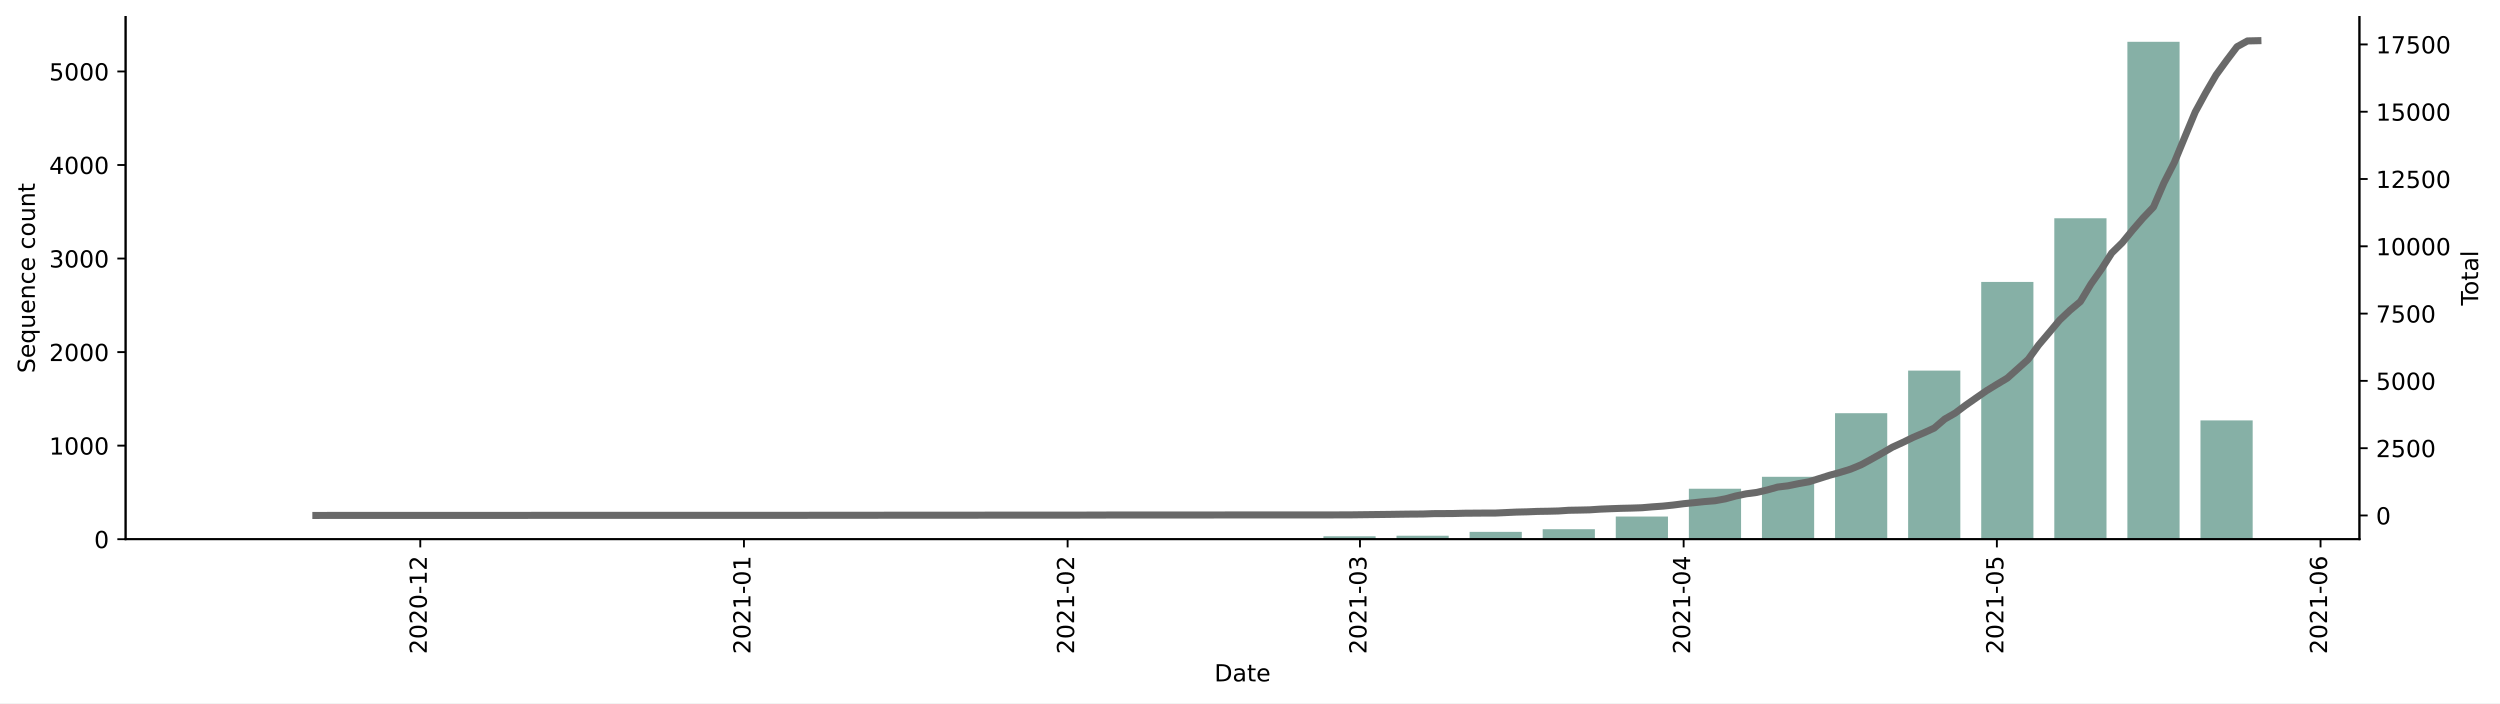
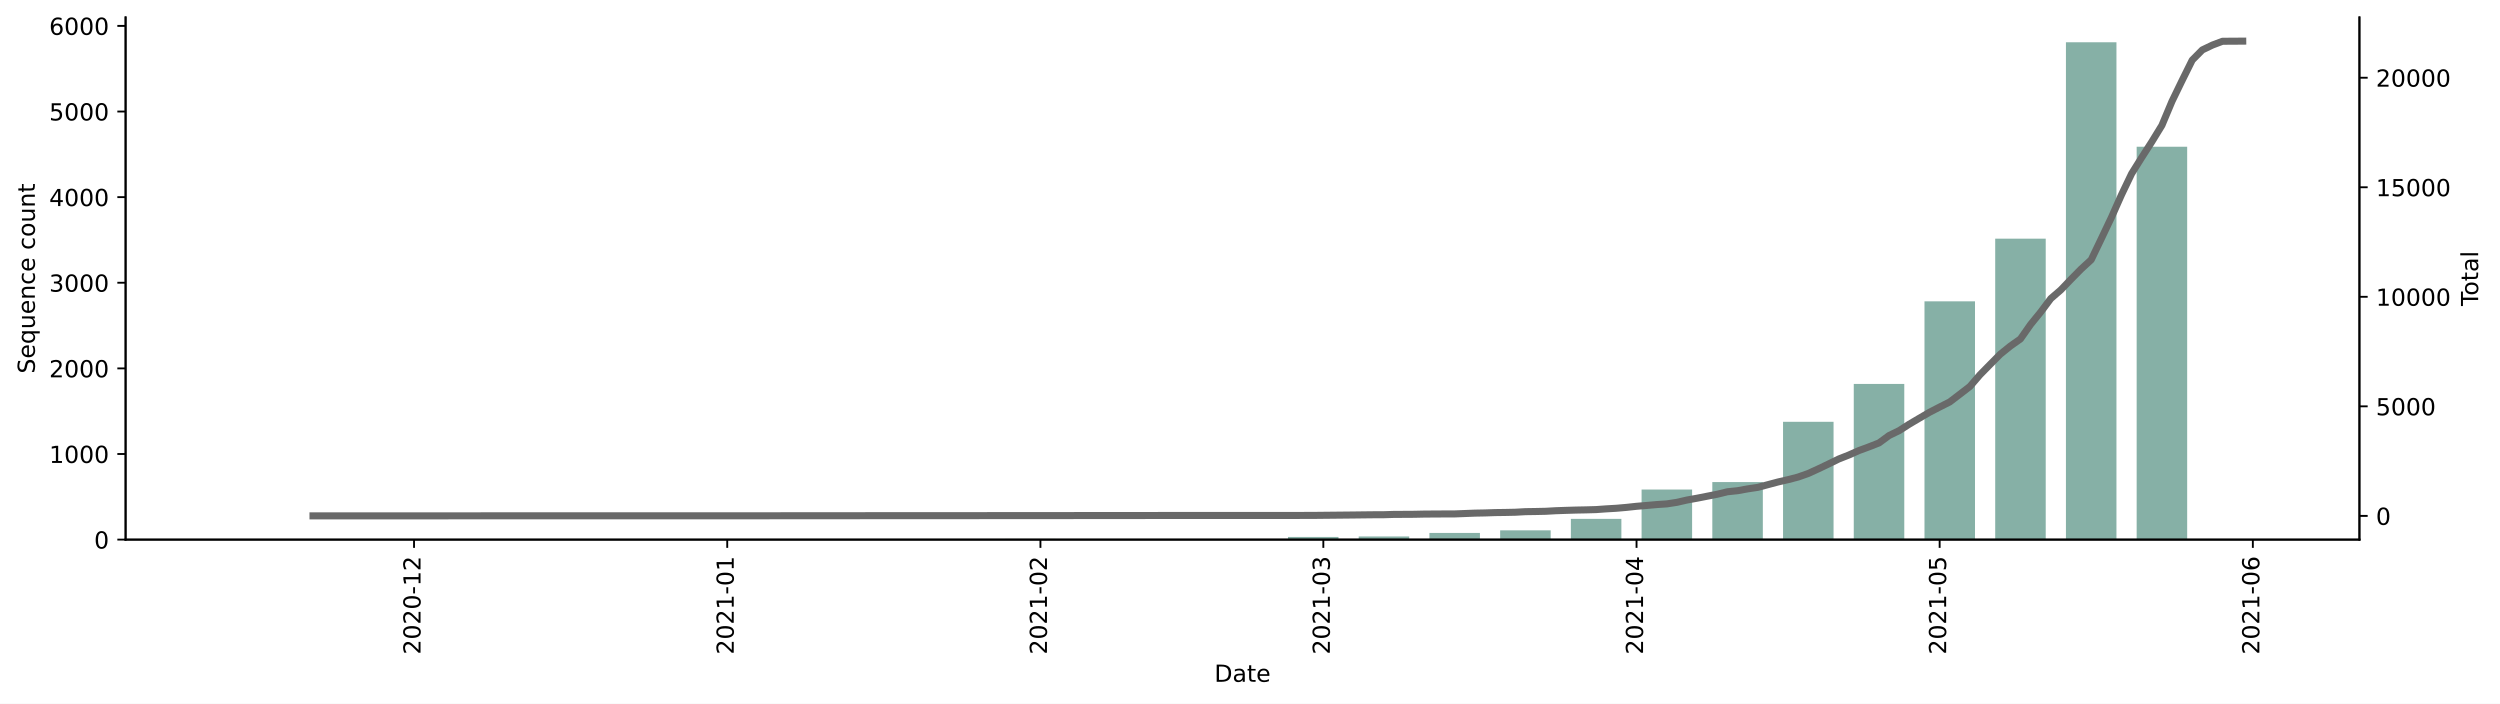
- <svg xmlns="http://www.w3.org/2000/svg" xmlns:xlink="http://www.w3.org/1999/xlink" height="298.621pt" version="1.1" viewBox="0 0 1061.619 298.621" width="1061.619pt">
+ <svg xmlns="http://www.w3.org/2000/svg" xmlns:xlink="http://www.w3.org/1999/xlink" height="298.804pt" version="1.1" viewBox="0 0 1061.619 298.804" width="1061.619pt">
  <defs>
    <style type="text/css">*{stroke-linecap:butt;stroke-linejoin:round;}</style>
  </defs>
  <g id="figure_1">
    <g id="patch_1">
-       <path d="M 0 298.621  L 1061.619 298.621  L 1061.619 0  L 0 0  z " style="fill:#ffffff;" />
+       <path d="M 0 298.804  L 1061.619 298.804  L 1061.619 0  L 0 0  z " style="fill:#ffffff;" />
    </g>
    <g id="axes_1">
      <g id="patch_2">
-         <path d="M 53.328 228.96  L 1001.928 228.96  L 1001.928 7.2  L 53.328 7.2  z " style="fill:#ffffff;" />
+         <path d="M 53.328 229.143  L 1001.928 229.143  L 1001.928 7.383  L 53.328 7.383  z " style="fill:#ffffff;" />
      </g>
      <g id="patch_3">
-         <path clip-path="url(#pa3c49ef394)" d="M 96.446 228.96  L 118.615 228.96  L 118.615 228.92  L 96.446 228.92  z " style="fill:#86b0a6;" />
+         <path clip-path="url(#pf33ca125b5)" d="M 96.446 229.143  L 117.898 229.143  L 117.898 229.107  L 96.446 229.107  z " style="fill:#86b0a6;" />
      </g>
      <g id="patch_4">
-         <path clip-path="url(#pa3c49ef394)" d="M 127.483 228.96  L 149.651 228.96  L 149.651 228.92  L 127.483 228.92  z " style="fill:#86b0a6;" />
+         <path clip-path="url(#pf33ca125b5)" d="M 126.479 229.143  L 147.931 229.143  L 147.931 229.107  L 126.479 229.107  z " style="fill:#86b0a6;" />
      </g>
      <g id="patch_5">
-         <path clip-path="url(#pa3c49ef394)" d="M 189.555 228.96  L 211.724 228.96  L 211.724 228.881  L 189.555 228.881  z " style="fill:#86b0a6;" />
+         <path clip-path="url(#pf33ca125b5)" d="M 186.544 229.143  L 207.996 229.143  L 207.996 229.071  L 186.544 229.071  z " style="fill:#86b0a6;" />
      </g>
      <g id="patch_6">
-         <path clip-path="url(#pa3c49ef394)" d="M 282.664 228.96  L 304.832 228.96  L 304.832 228.92  L 282.664 228.92  z " style="fill:#86b0a6;" />
+         <path clip-path="url(#pf33ca125b5)" d="M 276.642 229.143  L 298.094 229.143  L 298.094 229.107  L 276.642 229.107  z " style="fill:#86b0a6;" />
      </g>
      <g id="patch_7">
-         <path clip-path="url(#pa3c49ef394)" d="M 313.7 228.96  L 335.869 228.96  L 335.869 228.881  L 313.7 228.881  z " style="fill:#86b0a6;" />
+         <path clip-path="url(#pf33ca125b5)" d="M 306.674 229.143  L 328.126 229.143  L 328.126 229.071  L 306.674 229.071  z " style="fill:#86b0a6;" />
      </g>
      <g id="patch_8">
-         <path clip-path="url(#pa3c49ef394)" d="M 344.736 228.96  L 366.905 228.96  L 366.905 228.881  L 344.736 228.881  z " style="fill:#86b0a6;" />
+         <path clip-path="url(#pf33ca125b5)" d="M 336.707 229.143  L 358.159 229.143  L 358.159 229.071  L 336.707 229.071  z " style="fill:#86b0a6;" />
      </g>
      <g id="patch_9">
-         <path clip-path="url(#pa3c49ef394)" d="M 437.845 228.96  L 460.013 228.96  L 460.013 228.642  L 437.845 228.642  z " style="fill:#86b0a6;" />
+         <path clip-path="url(#pf33ca125b5)" d="M 426.805 229.143  L 448.256 229.143  L 448.256 228.853  L 426.805 228.853  z " style="fill:#86b0a6;" />
      </g>
      <g id="patch_10">
-         <path clip-path="url(#pa3c49ef394)" d="M 499.917 228.96  L 522.086 228.96  L 522.086 228.881  L 499.917 228.881  z " style="fill:#86b0a6;" />
+         <path clip-path="url(#pf33ca125b5)" d="M 486.87 229.143  L 508.321 229.143  L 508.321 229.071  L 486.87 229.071  z " style="fill:#86b0a6;" />
      </g>
      <g id="patch_11">
-         <path clip-path="url(#pa3c49ef394)" d="M 530.953 228.96  L 553.122 228.96  L 553.122 228.881  L 530.953 228.881  z " style="fill:#86b0a6;" />
+         <path clip-path="url(#pf33ca125b5)" d="M 516.902 229.143  L 538.354 229.143  L 538.354 229.071  L 516.902 229.071  z " style="fill:#86b0a6;" />
      </g>
      <g id="patch_12">
-         <path clip-path="url(#pa3c49ef394)" d="M 561.99 228.96  L 584.158 228.96  L 584.158 227.729  L 561.99 227.729  z " style="fill:#86b0a6;" />
+         <path clip-path="url(#pf33ca125b5)" d="M 546.935 229.143  L 568.387 229.143  L 568.387 228.016  L 546.935 228.016  z " style="fill:#86b0a6;" />
      </g>
      <g id="patch_13">
-         <path clip-path="url(#pa3c49ef394)" d="M 593.026 228.96  L 615.195 228.96  L 615.195 227.49  L 593.026 227.49  z " style="fill:#86b0a6;" />
+         <path clip-path="url(#pf33ca125b5)" d="M 576.967 229.143  L 598.419 229.143  L 598.419 227.798  L 576.967 227.798  z " style="fill:#86b0a6;" />
      </g>
      <g id="patch_14">
-         <path clip-path="url(#pa3c49ef394)" d="M 624.062 228.96  L 646.231 228.96  L 646.231 225.862  L 624.062 225.862  z " style="fill:#86b0a6;" />
+         <path clip-path="url(#pf33ca125b5)" d="M 607 229.143  L 628.452 229.143  L 628.452 226.308  L 607 226.308  z " style="fill:#86b0a6;" />
      </g>
      <g id="patch_15">
-         <path clip-path="url(#pa3c49ef394)" d="M 655.098 228.96  L 677.267 228.96  L 677.267 224.71  L 655.098 224.71  z " style="fill:#86b0a6;" />
+         <path clip-path="url(#pf33ca125b5)" d="M 637.032 229.143  L 658.484 229.143  L 658.484 225.217  L 637.032 225.217  z " style="fill:#86b0a6;" />
      </g>
      <g id="patch_16">
-         <path clip-path="url(#pa3c49ef394)" d="M 686.135 228.96  L 708.303 228.96  L 708.303 219.347  L 686.135 219.347  z " style="fill:#86b0a6;" />
+         <path clip-path="url(#pf33ca125b5)" d="M 667.065 229.143  L 688.517 229.143  L 688.517 220.345  L 667.065 220.345  z " style="fill:#86b0a6;" />
      </g>
      <g id="patch_17">
-         <path clip-path="url(#pa3c49ef394)" d="M 717.171 228.96  L 739.34 228.96  L 739.34 207.55  L 717.171 207.55  z " style="fill:#86b0a6;" />
+         <path clip-path="url(#pf33ca125b5)" d="M 697.098 229.143  L 718.549 229.143  L 718.549 207.874  L 697.098 207.874  z " style="fill:#86b0a6;" />
      </g>
      <g id="patch_18">
-         <path clip-path="url(#pa3c49ef394)" d="M 748.207 228.96  L 770.376 228.96  L 770.376 202.466  L 748.207 202.466  z " style="fill:#86b0a6;" />
+         <path clip-path="url(#pf33ca125b5)" d="M 727.13 229.143  L 748.582 229.143  L 748.582 204.711  L 727.13 204.711  z " style="fill:#86b0a6;" />
      </g>
      <g id="patch_19">
-         <path clip-path="url(#pa3c49ef394)" d="M 779.243 228.96  L 801.412 228.96  L 801.412 175.455  L 779.243 175.455  z " style="fill:#86b0a6;" />
+         <path clip-path="url(#pf33ca125b5)" d="M 757.163 229.143  L 778.615 229.143  L 778.615 179.116  L 757.163 179.116  z " style="fill:#86b0a6;" />
      </g>
      <g id="patch_20">
-         <path clip-path="url(#pa3c49ef394)" d="M 810.279 228.96  L 832.448 228.96  L 832.448 157.382  L 810.279 157.382  z " style="fill:#86b0a6;" />
+         <path clip-path="url(#pf33ca125b5)" d="M 787.195 229.143  L 808.647 229.143  L 808.647 163.046  L 787.195 163.046  z " style="fill:#86b0a6;" />
      </g>
      <g id="patch_21">
-         <path clip-path="url(#pa3c49ef394)" d="M 841.316 228.96  L 863.484 228.96  L 863.484 119.725  L 841.316 119.725  z " style="fill:#86b0a6;" />
+         <path clip-path="url(#pf33ca125b5)" d="M 817.228 229.143  L 838.68 229.143  L 838.68 127.961  L 817.228 127.961  z " style="fill:#86b0a6;" />
      </g>
      <g id="patch_22">
-         <path clip-path="url(#pa3c49ef394)" d="M 872.352 228.96  L 894.521 228.96  L 894.521 92.675  L 872.352 92.675  z " style="fill:#86b0a6;" />
+         <path clip-path="url(#pf33ca125b5)" d="M 847.26 229.143  L 868.712 229.143  L 868.712 101.347  L 847.26 101.347  z " style="fill:#86b0a6;" />
      </g>
      <g id="patch_23">
-         <path clip-path="url(#pa3c49ef394)" d="M 903.388 228.96  L 925.557 228.96  L 925.557 17.76  L 903.388 17.76  z " style="fill:#86b0a6;" />
+         <path clip-path="url(#pf33ca125b5)" d="M 877.293 229.143  L 898.745 229.143  L 898.745 17.943  L 877.293 17.943  z " style="fill:#86b0a6;" />
      </g>
      <g id="patch_24">
-         <path clip-path="url(#pa3c49ef394)" d="M 934.424 228.96  L 956.593 228.96  L 956.593 178.514  L 934.424 178.514  z " style="fill:#86b0a6;" />
+         <path clip-path="url(#pf33ca125b5)" d="M 907.326 229.143  L 928.777 229.143  L 928.777 62.299  L 907.326 62.299  z " style="fill:#86b0a6;" />
+       </g>
+       <g id="patch_25">
+         <path clip-path="url(#pf33ca125b5)" d="M 937.358 229.143  L 958.81 229.143  L 958.81 228.925  L 937.358 228.925  z " style="fill:#86b0a6;" />
      </g>
      <g id="matplotlib.axis_1">
        <g id="xtick_1">
          <g id="line2d_1">
            <defs>
-               <path d="M 0 0  L 0 3.5  " id="mbfaa017a5f" style="stroke:#000000;stroke-width:0.8;" />
+               <path d="M 0 0  L 0 3.5  " id="m92991e663b" style="stroke:#000000;stroke-width:0.8;" />
            </defs>
            <g>
-               <use style="stroke:#000000;stroke-width:0.8;" x="178.471" xlink:href="#mbfaa017a5f" y="228.96" />
+               <use style="stroke:#000000;stroke-width:0.8;" x="175.818" xlink:href="#m92991e663b" y="229.143" />
            </g>
          </g>
          <g id="text_1">
-             <g transform="translate(181.23 277.7428)rotate(-90)scale(0.1 -0.1)">
+             <g transform="translate(178.5775 277.9263)rotate(-90)scale(0.1 -0.1)">
              <defs>
                <path d="M 19.188 8.297  L 53.609 8.297  L 53.609 0  L 7.328 0  L 7.328 8.297  Q 12.938 14.109 22.625 23.891  Q 32.328 33.688 34.812 36.531  Q 39.547 41.844 41.422 45.531  Q 43.312 49.219 43.312 52.781  Q 43.312 58.594 39.234 62.25  Q 35.156 65.922 28.609 65.922  Q 23.969 65.922 18.812 64.312  Q 13.672 62.703 7.812 59.422  L 7.812 69.391  Q 13.766 71.781 18.938 73  Q 24.125 74.219 28.422 74.219  Q 39.75 74.219 46.484 68.547  Q 53.219 62.891 53.219 53.422  Q 53.219 48.922 51.531 44.891  Q 49.859 40.875 45.406 35.406  Q 44.188 33.984 37.641 27.219  Q 31.109 20.453 19.188 8.297  z " id="DejaVuSans-50" />
                <path d="M 31.781 66.406  Q 24.172 66.406 20.328 58.906  Q 16.5 51.422 16.5 36.375  Q 16.5 21.391 20.328 13.891  Q 24.172 6.391 31.781 6.391  Q 39.453 6.391 43.281 13.891  Q 47.125 21.391 47.125 36.375  Q 47.125 51.422 43.281 58.906  Q 39.453 66.406 31.781 66.406  z M 31.781 74.219  Q 44.047 74.219 50.516 64.516  Q 56.984 54.828 56.984 36.375  Q 56.984 17.969 50.516 8.266  Q 44.047 -1.422 31.781 -1.422  Q 19.531 -1.422 13.062 8.266  Q 6.594 17.969 6.594 36.375  Q 6.594 54.828 13.062 64.516  Q 19.531 74.219 31.781 74.219  z " id="DejaVuSans-48" />
                <path d="M 4.891 31.391  L 31.203 31.391  L 31.203 23.391  L 4.891 23.391  z " id="DejaVuSans-45" />
                <path d="M 12.406 8.297  L 28.516 8.297  L 28.516 63.922  L 10.984 60.406  L 10.984 69.391  L 28.422 72.906  L 38.281 72.906  L 38.281 8.297  L 54.391 8.297  L 54.391 0  L 12.406 0  z " id="DejaVuSans-49" />
              </defs>
              <use xlink:href="#DejaVuSans-50" />
              <use x="63.623" xlink:href="#DejaVuSans-48" />
              <use x="127.246" xlink:href="#DejaVuSans-50" />
              <use x="190.869" xlink:href="#DejaVuSans-48" />
              <use x="254.492" xlink:href="#DejaVuSans-45" />
              <use x="290.576" xlink:href="#DejaVuSans-49" />
              <use x="354.199" xlink:href="#DejaVuSans-50" />
            </g>
          </g>
        </g>
        <g id="xtick_2">
          <g id="line2d_2">
            <g>
-               <use style="stroke:#000000;stroke-width:0.8;" x="315.917" xlink:href="#mbfaa017a5f" y="228.96" />
+               <use style="stroke:#000000;stroke-width:0.8;" x="308.819" xlink:href="#m92991e663b" y="229.143" />
            </g>
          </g>
          <g id="text_2">
-             <g transform="translate(318.6761 277.7428)rotate(-90)scale(0.1 -0.1)">
+             <g transform="translate(311.5788 277.9263)rotate(-90)scale(0.1 -0.1)">
              <use xlink:href="#DejaVuSans-50" />
              <use x="63.623" xlink:href="#DejaVuSans-48" />
              <use x="127.246" xlink:href="#DejaVuSans-50" />
              <use x="190.869" xlink:href="#DejaVuSans-49" />
              <use x="254.492" xlink:href="#DejaVuSans-45" />
              <use x="290.576" xlink:href="#DejaVuSans-48" />
              <use x="354.199" xlink:href="#DejaVuSans-49" />
            </g>
          </g>
        </g>
        <g id="xtick_3">
          <g id="line2d_3">
            <g>
-               <use style="stroke:#000000;stroke-width:0.8;" x="453.363" xlink:href="#mbfaa017a5f" y="228.96" />
+               <use style="stroke:#000000;stroke-width:0.8;" x="441.821" xlink:href="#m92991e663b" y="229.143" />
            </g>
          </g>
          <g id="text_3">
-             <g transform="translate(456.1223 277.7428)rotate(-90)scale(0.1 -0.1)">
+             <g transform="translate(444.5802 277.9263)rotate(-90)scale(0.1 -0.1)">
              <use xlink:href="#DejaVuSans-50" />
              <use x="63.623" xlink:href="#DejaVuSans-48" />
              <use x="127.246" xlink:href="#DejaVuSans-50" />
              <use x="190.869" xlink:href="#DejaVuSans-49" />
              <use x="254.492" xlink:href="#DejaVuSans-45" />
              <use x="290.576" xlink:href="#DejaVuSans-48" />
              <use x="354.199" xlink:href="#DejaVuSans-50" />
            </g>
          </g>
        </g>
        <g id="xtick_4">
          <g id="line2d_4">
            <g>
-               <use style="stroke:#000000;stroke-width:0.8;" x="577.508" xlink:href="#mbfaa017a5f" y="228.96" />
+               <use style="stroke:#000000;stroke-width:0.8;" x="561.951" xlink:href="#m92991e663b" y="229.143" />
            </g>
          </g>
          <g id="text_4">
-             <g transform="translate(580.2671 277.7428)rotate(-90)scale(0.1 -0.1)">
+             <g transform="translate(564.7104 277.9263)rotate(-90)scale(0.1 -0.1)">
              <defs>
                <path d="M 40.578 39.312  Q 47.656 37.797 51.625 33  Q 55.609 28.219 55.609 21.188  Q 55.609 10.406 48.188 4.484  Q 40.766 -1.422 27.094 -1.422  Q 22.516 -1.422 17.656 -0.516  Q 12.797 0.391 7.625 2.203  L 7.625 11.719  Q 11.719 9.328 16.594 8.109  Q 21.484 6.891 26.812 6.891  Q 36.078 6.891 40.938 10.547  Q 45.797 14.203 45.797 21.188  Q 45.797 27.641 41.281 31.266  Q 36.766 34.906 28.719 34.906  L 20.219 34.906  L 20.219 43.016  L 29.109 43.016  Q 36.375 43.016 40.234 45.922  Q 44.094 48.828 44.094 54.297  Q 44.094 59.906 40.109 62.906  Q 36.141 65.922 28.719 65.922  Q 24.656 65.922 20.016 65.031  Q 15.375 64.156 9.812 62.312  L 9.812 71.094  Q 15.438 72.656 20.344 73.438  Q 25.25 74.219 29.594 74.219  Q 40.828 74.219 47.359 69.109  Q 53.906 64.016 53.906 55.328  Q 53.906 49.266 50.438 45.094  Q 46.969 40.922 40.578 39.312  z " id="DejaVuSans-51" />
              </defs>
              <use xlink:href="#DejaVuSans-50" />
              <use x="63.623" xlink:href="#DejaVuSans-48" />
              <use x="127.246" xlink:href="#DejaVuSans-50" />
              <use x="190.869" xlink:href="#DejaVuSans-49" />
              <use x="254.492" xlink:href="#DejaVuSans-45" />
              <use x="290.576" xlink:href="#DejaVuSans-48" />
              <use x="354.199" xlink:href="#DejaVuSans-51" />
            </g>
          </g>
        </g>
        <g id="xtick_5">
          <g id="line2d_5">
            <g>
-               <use style="stroke:#000000;stroke-width:0.8;" x="714.954" xlink:href="#mbfaa017a5f" y="228.96" />
+               <use style="stroke:#000000;stroke-width:0.8;" x="694.952" xlink:href="#m92991e663b" y="229.143" />
            </g>
          </g>
          <g id="text_5">
-             <g transform="translate(717.7133 277.7428)rotate(-90)scale(0.1 -0.1)">
+             <g transform="translate(697.7118 277.9263)rotate(-90)scale(0.1 -0.1)">
              <defs>
                <path d="M 37.797 64.312  L 12.891 25.391  L 37.797 25.391  z M 35.203 72.906  L 47.609 72.906  L 47.609 25.391  L 58.016 25.391  L 58.016 17.188  L 47.609 17.188  L 47.609 0  L 37.797 0  L 37.797 17.188  L 4.891 17.188  L 4.891 26.703  z " id="DejaVuSans-52" />
              </defs>
              <use xlink:href="#DejaVuSans-50" />
              <use x="63.623" xlink:href="#DejaVuSans-48" />
              <use x="127.246" xlink:href="#DejaVuSans-50" />
              <use x="190.869" xlink:href="#DejaVuSans-49" />
              <use x="254.492" xlink:href="#DejaVuSans-45" />
              <use x="290.576" xlink:href="#DejaVuSans-48" />
              <use x="354.199" xlink:href="#DejaVuSans-52" />
            </g>
          </g>
        </g>
        <g id="xtick_6">
          <g id="line2d_6">
            <g>
-               <use style="stroke:#000000;stroke-width:0.8;" x="847.966" xlink:href="#mbfaa017a5f" y="228.96" />
+               <use style="stroke:#000000;stroke-width:0.8;" x="823.663" xlink:href="#m92991e663b" y="229.143" />
            </g>
          </g>
          <g id="text_6">
-             <g transform="translate(850.7257 277.7428)rotate(-90)scale(0.1 -0.1)">
+             <g transform="translate(826.4228 277.9263)rotate(-90)scale(0.1 -0.1)">
              <defs>
                <path d="M 10.797 72.906  L 49.516 72.906  L 49.516 64.594  L 19.828 64.594  L 19.828 46.734  Q 21.969 47.469 24.109 47.828  Q 26.266 48.188 28.422 48.188  Q 40.625 48.188 47.75 41.5  Q 54.891 34.812 54.891 23.391  Q 54.891 11.625 47.562 5.094  Q 40.234 -1.422 26.906 -1.422  Q 22.312 -1.422 17.547 -0.641  Q 12.797 0.141 7.719 1.703  L 7.719 11.625  Q 12.109 9.234 16.797 8.062  Q 21.484 6.891 26.703 6.891  Q 35.156 6.891 40.078 11.328  Q 45.016 15.766 45.016 23.391  Q 45.016 31 40.078 35.438  Q 35.156 39.891 26.703 39.891  Q 22.75 39.891 18.812 39.016  Q 14.891 38.141 10.797 36.281  z " id="DejaVuSans-53" />
              </defs>
              <use xlink:href="#DejaVuSans-50" />
              <use x="63.623" xlink:href="#DejaVuSans-48" />
              <use x="127.246" xlink:href="#DejaVuSans-50" />
              <use x="190.869" xlink:href="#DejaVuSans-49" />
              <use x="254.492" xlink:href="#DejaVuSans-45" />
              <use x="290.576" xlink:href="#DejaVuSans-48" />
              <use x="354.199" xlink:href="#DejaVuSans-53" />
            </g>
          </g>
        </g>
        <g id="xtick_7">
          <g id="line2d_7">
            <g>
-               <use style="stroke:#000000;stroke-width:0.8;" x="985.412" xlink:href="#mbfaa017a5f" y="228.96" />
+               <use style="stroke:#000000;stroke-width:0.8;" x="956.665" xlink:href="#m92991e663b" y="229.143" />
            </g>
          </g>
          <g id="text_7">
-             <g transform="translate(988.1718 277.7428)rotate(-90)scale(0.1 -0.1)">
+             <g transform="translate(959.4241 277.9263)rotate(-90)scale(0.1 -0.1)">
              <defs>
                <path d="M 33.016 40.375  Q 26.375 40.375 22.484 35.828  Q 18.609 31.297 18.609 23.391  Q 18.609 15.531 22.484 10.953  Q 26.375 6.391 33.016 6.391  Q 39.656 6.391 43.531 10.953  Q 47.406 15.531 47.406 23.391  Q 47.406 31.297 43.531 35.828  Q 39.656 40.375 33.016 40.375  z M 52.594 71.297  L 52.594 62.312  Q 48.875 64.062 45.094 64.984  Q 41.312 65.922 37.594 65.922  Q 27.828 65.922 22.672 59.328  Q 17.531 52.734 16.797 39.406  Q 19.672 43.656 24.016 45.922  Q 28.375 48.188 33.594 48.188  Q 44.578 48.188 50.953 41.516  Q 57.328 34.859 57.328 23.391  Q 57.328 12.156 50.688 5.359  Q 44.047 -1.422 33.016 -1.422  Q 20.359 -1.422 13.672 8.266  Q 6.984 17.969 6.984 36.375  Q 6.984 53.656 15.188 63.938  Q 23.391 74.219 37.203 74.219  Q 40.922 74.219 44.703 73.484  Q 48.484 72.75 52.594 71.297  z " id="DejaVuSans-54" />
              </defs>
              <use xlink:href="#DejaVuSans-50" />
              <use x="63.623" xlink:href="#DejaVuSans-48" />
              <use x="127.246" xlink:href="#DejaVuSans-50" />
              <use x="190.869" xlink:href="#DejaVuSans-49" />
              <use x="254.492" xlink:href="#DejaVuSans-45" />
              <use x="290.576" xlink:href="#DejaVuSans-48" />
              <use x="354.199" xlink:href="#DejaVuSans-54" />
            </g>
          </g>
        </g>
        <g id="text_8">
-           <g transform="translate(515.6773 289.3413)scale(0.1 -0.1)">
+           <g transform="translate(515.6773 289.5247)scale(0.1 -0.1)">
            <defs>
              <path d="M 19.672 64.797  L 19.672 8.109  L 31.594 8.109  Q 46.688 8.109 53.688 14.938  Q 60.688 21.781 60.688 36.531  Q 60.688 51.172 53.688 57.984  Q 46.688 64.797 31.594 64.797  z M 9.812 72.906  L 30.078 72.906  Q 51.266 72.906 61.172 64.094  Q 71.094 55.281 71.094 36.531  Q 71.094 17.672 61.125 8.828  Q 51.172 0 30.078 0  L 9.812 0  z " id="DejaVuSans-68" />
              <path d="M 34.281 27.484  Q 23.391 27.484 19.188 25  Q 14.984 22.516 14.984 16.5  Q 14.984 11.719 18.141 8.906  Q 21.297 6.109 26.703 6.109  Q 34.188 6.109 38.703 11.406  Q 43.219 16.703 43.219 25.484  L 43.219 27.484  z M 52.203 31.203  L 52.203 0  L 43.219 0  L 43.219 8.297  Q 40.141 3.328 35.547 0.953  Q 30.953 -1.422 24.312 -1.422  Q 15.922 -1.422 10.953 3.297  Q 6 8.016 6 15.922  Q 6 25.141 12.172 29.828  Q 18.359 34.516 30.609 34.516  L 43.219 34.516  L 43.219 35.406  Q 43.219 41.609 39.141 45  Q 35.062 48.391 27.688 48.391  Q 23 48.391 18.547 47.266  Q 14.109 46.141 10.016 43.891  L 10.016 52.203  Q 14.938 54.109 19.578 55.047  Q 24.219 56 28.609 56  Q 40.484 56 46.344 49.844  Q 52.203 43.703 52.203 31.203  z " id="DejaVuSans-97" />
              <path d="M 18.312 70.219  L 18.312 54.688  L 36.812 54.688  L 36.812 47.703  L 18.312 47.703  L 18.312 18.016  Q 18.312 11.328 20.141 9.422  Q 21.969 7.516 27.594 7.516  L 36.812 7.516  L 36.812 0  L 27.594 0  Q 17.188 0 13.234 3.875  Q 9.281 7.766 9.281 18.016  L 9.281 47.703  L 2.688 47.703  L 2.688 54.688  L 9.281 54.688  L 9.281 70.219  z " id="DejaVuSans-116" />
              <path d="M 56.203 29.594  L 56.203 25.203  L 14.891 25.203  Q 15.484 15.922 20.484 11.062  Q 25.484 6.203 34.422 6.203  Q 39.594 6.203 44.453 7.469  Q 49.312 8.734 54.109 11.281  L 54.109 2.781  Q 49.266 0.734 44.188 -0.344  Q 39.109 -1.422 33.891 -1.422  Q 20.797 -1.422 13.156 6.188  Q 5.516 13.812 5.516 26.812  Q 5.516 40.234 12.766 48.109  Q 20.016 56 32.328 56  Q 43.359 56 49.781 48.891  Q 56.203 41.797 56.203 29.594  z M 47.219 32.234  Q 47.125 39.594 43.094 43.984  Q 39.062 48.391 32.422 48.391  Q 24.906 48.391 20.391 44.141  Q 15.875 39.891 15.188 32.172  z " id="DejaVuSans-101" />
            </defs>
            <use xlink:href="#DejaVuSans-68" />
            <use x="77.002" xlink:href="#DejaVuSans-97" />
            <use x="138.281" xlink:href="#DejaVuSans-116" />
            <use x="177.49" xlink:href="#DejaVuSans-101" />
          </g>
        </g>
      </g>
      <g id="matplotlib.axis_2">
        <g id="ytick_1">
          <g id="line2d_8">
            <defs>
-               <path d="M 0 0  L -3.5 0  " id="m50209d3fcd" style="stroke:#000000;stroke-width:0.8;" />
+               <path d="M 0 0  L -3.5 0  " id="m64bff027f4" style="stroke:#000000;stroke-width:0.8;" />
            </defs>
            <g>
-               <use style="stroke:#000000;stroke-width:0.8;" x="53.328" xlink:href="#m50209d3fcd" y="228.96" />
+               <use style="stroke:#000000;stroke-width:0.8;" x="53.328" xlink:href="#m64bff027f4" y="229.143" />
            </g>
          </g>
          <g id="text_9">
-             <g transform="translate(39.96563 232.7592)scale(0.1 -0.1)">
+             <g transform="translate(39.96563 232.9427)scale(0.1 -0.1)">
              <use xlink:href="#DejaVuSans-48" />
            </g>
          </g>
        </g>
        <g id="ytick_2">
          <g id="line2d_9">
            <g>
-               <use style="stroke:#000000;stroke-width:0.8;" x="53.328" xlink:href="#m50209d3fcd" y="189.238" />
+               <use style="stroke:#000000;stroke-width:0.8;" x="53.328" xlink:href="#m64bff027f4" y="192.786" />
            </g>
          </g>
          <g id="text_10">
-             <g transform="translate(20.87813 193.0376)scale(0.1 -0.1)">
+             <g transform="translate(20.87813 196.5853)scale(0.1 -0.1)">
              <use xlink:href="#DejaVuSans-49" />
              <use x="63.623" xlink:href="#DejaVuSans-48" />
              <use x="127.246" xlink:href="#DejaVuSans-48" />
              <use x="190.869" xlink:href="#DejaVuSans-48" />
            </g>
          </g>
        </g>
        <g id="ytick_3">
          <g id="line2d_10">
            <g>
-               <use style="stroke:#000000;stroke-width:0.8;" x="53.328" xlink:href="#m50209d3fcd" y="149.517" />
+               <use style="stroke:#000000;stroke-width:0.8;" x="53.328" xlink:href="#m64bff027f4" y="156.429" />
            </g>
          </g>
          <g id="text_11">
-             <g transform="translate(20.87813 153.3159)scale(0.1 -0.1)">
+             <g transform="translate(20.87813 160.2279)scale(0.1 -0.1)">
              <use xlink:href="#DejaVuSans-50" />
              <use x="63.623" xlink:href="#DejaVuSans-48" />
              <use x="127.246" xlink:href="#DejaVuSans-48" />
              <use x="190.869" xlink:href="#DejaVuSans-48" />
            </g>
          </g>
        </g>
        <g id="ytick_4">
          <g id="line2d_11">
            <g>
-               <use style="stroke:#000000;stroke-width:0.8;" x="53.328" xlink:href="#m50209d3fcd" y="109.795" />
+               <use style="stroke:#000000;stroke-width:0.8;" x="53.328" xlink:href="#m64bff027f4" y="120.071" />
            </g>
          </g>
          <g id="text_12">
-             <g transform="translate(20.87813 113.5943)scale(0.1 -0.1)">
+             <g transform="translate(20.87813 123.8706)scale(0.1 -0.1)">
              <use xlink:href="#DejaVuSans-51" />
              <use x="63.623" xlink:href="#DejaVuSans-48" />
              <use x="127.246" xlink:href="#DejaVuSans-48" />
              <use x="190.869" xlink:href="#DejaVuSans-48" />
            </g>
          </g>
        </g>
        <g id="ytick_5">
          <g id="line2d_12">
            <g>
-               <use style="stroke:#000000;stroke-width:0.8;" x="53.328" xlink:href="#m50209d3fcd" y="70.073" />
+               <use style="stroke:#000000;stroke-width:0.8;" x="53.328" xlink:href="#m64bff027f4" y="83.714" />
            </g>
          </g>
          <g id="text_13">
-             <g transform="translate(20.87813 73.87263)scale(0.1 -0.1)">
+             <g transform="translate(20.87813 87.51319)scale(0.1 -0.1)">
              <use xlink:href="#DejaVuSans-52" />
              <use x="63.623" xlink:href="#DejaVuSans-48" />
              <use x="127.246" xlink:href="#DejaVuSans-48" />
              <use x="190.869" xlink:href="#DejaVuSans-48" />
            </g>
          </g>
        </g>
        <g id="ytick_6">
          <g id="line2d_13">
            <g>
-               <use style="stroke:#000000;stroke-width:0.8;" x="53.328" xlink:href="#m50209d3fcd" y="30.352" />
+               <use style="stroke:#000000;stroke-width:0.8;" x="53.328" xlink:href="#m64bff027f4" y="47.357" />
            </g>
          </g>
          <g id="text_14">
-             <g transform="translate(20.87813 34.15098)scale(0.1 -0.1)">
+             <g transform="translate(20.87813 51.15581)scale(0.1 -0.1)">
              <use xlink:href="#DejaVuSans-53" />
              <use x="63.623" xlink:href="#DejaVuSans-48" />
              <use x="127.246" xlink:href="#DejaVuSans-48" />
              <use x="190.869" xlink:href="#DejaVuSans-48" />
            </g>
          </g>
        </g>
-         <g id="text_15">
-           <g transform="translate(14.79844 158.4402)rotate(-90)scale(0.1 -0.1)">
+         <g id="ytick_7">
+           <g id="line2d_14">
+             <g>
+               <use style="stroke:#000000;stroke-width:0.8;" x="53.328" xlink:href="#m64bff027f4" y="10.999" />
+             </g>
+           </g>
+           <g id="text_15">
+             <g transform="translate(20.87813 14.79844)scale(0.1 -0.1)">
+               <use xlink:href="#DejaVuSans-54" />
+               <use x="63.623" xlink:href="#DejaVuSans-48" />
+               <use x="127.246" xlink:href="#DejaVuSans-48" />
+               <use x="190.869" xlink:href="#DejaVuSans-48" />
+             </g>
+           </g>
+         </g>
+         <g id="text_16">
+           <g transform="translate(14.79844 158.6236)rotate(-90)scale(0.1 -0.1)">
            <defs>
              <path d="M 53.516 70.516  L 53.516 60.891  Q 47.906 63.578 42.922 64.891  Q 37.938 66.219 33.297 66.219  Q 25.25 66.219 20.875 63.094  Q 16.5 59.969 16.5 54.203  Q 16.5 49.359 19.406 46.891  Q 22.312 44.438 30.422 42.922  L 36.375 41.703  Q 47.406 39.594 52.656 34.297  Q 57.906 29 57.906 20.125  Q 57.906 9.516 50.797 4.047  Q 43.703 -1.422 29.984 -1.422  Q 24.812 -1.422 18.969 -0.25  Q 13.141 0.922 6.891 3.219  L 6.891 13.375  Q 12.891 10.016 18.656 8.297  Q 24.422 6.594 29.984 6.594  Q 38.422 6.594 43.016 9.906  Q 47.609 13.234 47.609 19.391  Q 47.609 24.75 44.312 27.781  Q 41.016 30.812 33.5 32.328  L 27.484 33.5  Q 16.453 35.688 11.516 40.375  Q 6.594 45.062 6.594 53.422  Q 6.594 63.094 13.406 68.656  Q 20.219 74.219 32.172 74.219  Q 37.312 74.219 42.625 73.281  Q 47.953 72.359 53.516 70.516  z " id="DejaVuSans-83" />
              <path d="M 14.797 27.297  Q 14.797 17.391 18.875 11.75  Q 22.953 6.109 30.078 6.109  Q 37.203 6.109 41.297 11.75  Q 45.406 17.391 45.406 27.297  Q 45.406 37.203 41.297 42.844  Q 37.203 48.484 30.078 48.484  Q 22.953 48.484 18.875 42.844  Q 14.797 37.203 14.797 27.297  z M 45.406 8.203  Q 42.578 3.328 38.25 0.953  Q 33.938 -1.422 27.875 -1.422  Q 17.969 -1.422 11.734 6.484  Q 5.516 14.406 5.516 27.297  Q 5.516 40.188 11.734 48.094  Q 17.969 56 27.875 56  Q 33.938 56 38.25 53.625  Q 42.578 51.266 45.406 46.391  L 45.406 54.688  L 54.391 54.688  L 54.391 -20.797  L 45.406 -20.797  z " id="DejaVuSans-113" />
              <path d="M 8.5 21.578  L 8.5 54.688  L 17.484 54.688  L 17.484 21.922  Q 17.484 14.156 20.5 10.266  Q 23.531 6.391 29.594 6.391  Q 36.859 6.391 41.078 11.031  Q 45.312 15.672 45.312 23.688  L 45.312 54.688  L 54.297 54.688  L 54.297 0  L 45.312 0  L 45.312 8.406  Q 42.047 3.422 37.719 1  Q 33.406 -1.422 27.688 -1.422  Q 18.266 -1.422 13.375 4.438  Q 8.5 10.297 8.5 21.578  z M 31.109 56  z " id="DejaVuSans-117" />
              <path d="M 54.891 33.016  L 54.891 0  L 45.906 0  L 45.906 32.719  Q 45.906 40.484 42.875 44.328  Q 39.844 48.188 33.797 48.188  Q 26.516 48.188 22.312 43.547  Q 18.109 38.922 18.109 30.906  L 18.109 0  L 9.078 0  L 9.078 54.688  L 18.109 54.688  L 18.109 46.188  Q 21.344 51.125 25.703 53.562  Q 30.078 56 35.797 56  Q 45.219 56 50.047 50.172  Q 54.891 44.344 54.891 33.016  z " id="DejaVuSans-110" />
              <path d="M 48.781 52.594  L 48.781 44.188  Q 44.969 46.297 41.141 47.344  Q 37.312 48.391 33.406 48.391  Q 24.656 48.391 19.812 42.844  Q 14.984 37.312 14.984 27.297  Q 14.984 17.281 19.812 11.734  Q 24.656 6.203 33.406 6.203  Q 37.312 6.203 41.141 7.25  Q 44.969 8.297 48.781 10.406  L 48.781 2.094  Q 45.016 0.344 40.984 -0.531  Q 36.969 -1.422 32.422 -1.422  Q 20.062 -1.422 12.781 6.344  Q 5.516 14.109 5.516 27.297  Q 5.516 40.672 12.859 48.328  Q 20.219 56 33.016 56  Q 37.156 56 41.109 55.141  Q 45.062 54.297 48.781 52.594  z " id="DejaVuSans-99" />
              <path id="DejaVuSans-32" />
              <path d="M 30.609 48.391  Q 23.391 48.391 19.188 42.75  Q 14.984 37.109 14.984 27.297  Q 14.984 17.484 19.156 11.844  Q 23.344 6.203 30.609 6.203  Q 37.797 6.203 41.984 11.859  Q 46.188 17.531 46.188 27.297  Q 46.188 37.016 41.984 42.703  Q 37.797 48.391 30.609 48.391  z M 30.609 56  Q 42.328 56 49.016 48.375  Q 55.719 40.766 55.719 27.297  Q 55.719 13.875 49.016 6.219  Q 42.328 -1.422 30.609 -1.422  Q 18.844 -1.422 12.172 6.219  Q 5.516 13.875 5.516 27.297  Q 5.516 40.766 12.172 48.375  Q 18.844 56 30.609 56  z " id="DejaVuSans-111" />
            </defs>
            <use xlink:href="#DejaVuSans-83" />
            <use x="63.477" xlink:href="#DejaVuSans-101" />
            <use x="125" xlink:href="#DejaVuSans-113" />
            <use x="188.477" xlink:href="#DejaVuSans-117" />
            <use x="251.855" xlink:href="#DejaVuSans-101" />
            <use x="313.379" xlink:href="#DejaVuSans-110" />
            <use x="376.758" xlink:href="#DejaVuSans-99" />
            <use x="431.738" xlink:href="#DejaVuSans-101" />
            <use x="493.262" xlink:href="#DejaVuSans-32" />
            <use x="525.049" xlink:href="#DejaVuSans-99" />
            <use x="580.029" xlink:href="#DejaVuSans-111" />
            <use x="641.211" xlink:href="#DejaVuSans-117" />
            <use x="704.59" xlink:href="#DejaVuSans-110" />
            <use x="767.969" xlink:href="#DejaVuSans-116" />
          </g>
        </g>
      </g>
-       <g id="patch_25">
-         <path d="M 53.328 228.96  L 53.328 7.2  " style="fill:none;stroke:#000000;stroke-linecap:square;stroke-linejoin:miter;stroke-width:0.8;" />
-       </g>
      <g id="patch_26">
-         <path d="M 1001.928 228.96  L 1001.928 7.2  " style="fill:none;stroke:#000000;stroke-linecap:square;stroke-linejoin:miter;stroke-width:0.8;" />
+         <path d="M 53.328 229.143  L 53.328 7.383  " style="fill:none;stroke:#000000;stroke-linecap:square;stroke-linejoin:miter;stroke-width:0.8;" />
      </g>
      <g id="patch_27">
-         <path d="M 53.328 228.96  L 1001.928 228.96  " style="fill:none;stroke:#000000;stroke-linecap:square;stroke-linejoin:miter;stroke-width:0.8;" />
+         <path d="M 1001.928 229.143  L 1001.928 7.383  " style="fill:none;stroke:#000000;stroke-linecap:square;stroke-linejoin:miter;stroke-width:0.8;" />
+       </g>
+       <g id="patch_28">
+         <path d="M 53.328 229.143  L 1001.928 229.143  " style="fill:none;stroke:#000000;stroke-linecap:square;stroke-linejoin:miter;stroke-width:0.8;" />
      </g>
    </g>
    <g id="axes_2">
      <g id="matplotlib.axis_3">
-         <g id="ytick_7">
-           <g id="line2d_14">
-             <defs>
-               <path d="M 0 0  L 3.5 0  " id="m4950f21b55" style="stroke:#000000;stroke-width:0.8;" />
-             </defs>
-             <g>
-               <use style="stroke:#000000;stroke-width:0.8;" x="1001.928" xlink:href="#m4950f21b55" y="218.891" />
-             </g>
-           </g>
-           <g id="text_16">
-             <g transform="translate(1008.928 222.6906)scale(0.1 -0.1)">
-               <use xlink:href="#DejaVuSans-48" />
-             </g>
-           </g>
-         </g>
        <g id="ytick_8">
          <g id="line2d_15">
-             <g>
-               <use style="stroke:#000000;stroke-width:0.8;" x="1001.928" xlink:href="#m4950f21b55" y="190.317" />
+             <defs>
+               <path d="M 0 0  L 3.5 0  " id="m5a96d4bf30" style="stroke:#000000;stroke-width:0.8;" />
+             </defs>
+             <g>
+               <use style="stroke:#000000;stroke-width:0.8;" x="1001.928" xlink:href="#m5a96d4bf30" y="219.073" />
            </g>
          </g>
          <g id="text_17">
-             <g transform="translate(1008.928 194.116)scale(0.1 -0.1)">
-               <use xlink:href="#DejaVuSans-50" />
-               <use x="63.623" xlink:href="#DejaVuSans-53" />
-               <use x="127.246" xlink:href="#DejaVuSans-48" />
-               <use x="190.869" xlink:href="#DejaVuSans-48" />
+             <g transform="translate(1008.928 222.872)scale(0.1 -0.1)">
+               <use xlink:href="#DejaVuSans-48" />
            </g>
          </g>
        </g>
        <g id="ytick_9">
          <g id="line2d_16">
            <g>
-               <use style="stroke:#000000;stroke-width:0.8;" x="1001.928" xlink:href="#m4950f21b55" y="161.742" />
+               <use style="stroke:#000000;stroke-width:0.8;" x="1001.928" xlink:href="#m5a96d4bf30" y="172.555" />
            </g>
          </g>
          <g id="text_18">
-             <g transform="translate(1008.928 165.5413)scale(0.1 -0.1)">
+             <g transform="translate(1008.928 176.3539)scale(0.1 -0.1)">
              <use xlink:href="#DejaVuSans-53" />
              <use x="63.623" xlink:href="#DejaVuSans-48" />
              <use x="127.246" xlink:href="#DejaVuSans-48" />
              <use x="190.869" xlink:href="#DejaVuSans-48" />
            </g>
          </g>
        </g>
        <g id="ytick_10">
          <g id="line2d_17">
            <g>
-               <use style="stroke:#000000;stroke-width:0.8;" x="1001.928" xlink:href="#m4950f21b55" y="133.167" />
+               <use style="stroke:#000000;stroke-width:0.8;" x="1001.928" xlink:href="#m5a96d4bf30" y="126.037" />
            </g>
          </g>
          <g id="text_19">
-             <g transform="translate(1008.928 136.9666)scale(0.1 -0.1)">
-               <defs>
-                 <path d="M 8.203 72.906  L 55.078 72.906  L 55.078 68.703  L 28.609 0  L 18.312 0  L 43.219 64.594  L 8.203 64.594  z " id="DejaVuSans-55" />
-               </defs>
-               <use xlink:href="#DejaVuSans-55" />
-               <use x="63.623" xlink:href="#DejaVuSans-53" />
-               <use x="127.246" xlink:href="#DejaVuSans-48" />
-               <use x="190.869" xlink:href="#DejaVuSans-48" />
+             <g transform="translate(1008.928 129.8359)scale(0.1 -0.1)">
+               <use xlink:href="#DejaVuSans-49" />
+               <use x="63.623" xlink:href="#DejaVuSans-48" />
+               <use x="127.246" xlink:href="#DejaVuSans-48" />
+               <use x="190.869" xlink:href="#DejaVuSans-48" />
+               <use x="254.492" xlink:href="#DejaVuSans-48" />
            </g>
          </g>
        </g>
        <g id="ytick_11">
          <g id="line2d_18">
            <g>
-               <use style="stroke:#000000;stroke-width:0.8;" x="1001.928" xlink:href="#m4950f21b55" y="104.593" />
+               <use style="stroke:#000000;stroke-width:0.8;" x="1001.928" xlink:href="#m5a96d4bf30" y="79.519" />
            </g>
          </g>
          <g id="text_20">
-             <g transform="translate(1008.928 108.392)scale(0.1 -0.1)">
+             <g transform="translate(1008.928 83.3178)scale(0.1 -0.1)">
              <use xlink:href="#DejaVuSans-49" />
-               <use x="63.623" xlink:href="#DejaVuSans-48" />
+               <use x="63.623" xlink:href="#DejaVuSans-53" />
              <use x="127.246" xlink:href="#DejaVuSans-48" />
              <use x="190.869" xlink:href="#DejaVuSans-48" />
              <use x="254.492" xlink:href="#DejaVuSans-48" />
            </g>
          </g>
        </g>
        <g id="ytick_12">
          <g id="line2d_19">
            <g>
-               <use style="stroke:#000000;stroke-width:0.8;" x="1001.928" xlink:href="#m4950f21b55" y="76.018" />
+               <use style="stroke:#000000;stroke-width:0.8;" x="1001.928" xlink:href="#m5a96d4bf30" y="33.001" />
            </g>
          </g>
          <g id="text_21">
-             <g transform="translate(1008.928 79.81731)scale(0.1 -0.1)">
-               <use xlink:href="#DejaVuSans-49" />
-               <use x="63.623" xlink:href="#DejaVuSans-50" />
-               <use x="127.246" xlink:href="#DejaVuSans-53" />
+             <g transform="translate(1008.928 36.79973)scale(0.1 -0.1)">
+               <use xlink:href="#DejaVuSans-50" />
+               <use x="63.623" xlink:href="#DejaVuSans-48" />
+               <use x="127.246" xlink:href="#DejaVuSans-48" />
              <use x="190.869" xlink:href="#DejaVuSans-48" />
              <use x="254.492" xlink:href="#DejaVuSans-48" />
            </g>
          </g>
        </g>
-         <g id="ytick_13">
-           <g id="line2d_20">
-             <g>
-               <use style="stroke:#000000;stroke-width:0.8;" x="1001.928" xlink:href="#m4950f21b55" y="47.443" />
-             </g>
-           </g>
-           <g id="text_22">
-             <g transform="translate(1008.928 51.24264)scale(0.1 -0.1)">
-               <use xlink:href="#DejaVuSans-49" />
-               <use x="63.623" xlink:href="#DejaVuSans-53" />
-               <use x="127.246" xlink:href="#DejaVuSans-48" />
-               <use x="190.869" xlink:href="#DejaVuSans-48" />
-               <use x="254.492" xlink:href="#DejaVuSans-48" />
-             </g>
-           </g>
-         </g>
-         <g id="ytick_14">
-           <g id="line2d_21">
-             <g>
-               <use style="stroke:#000000;stroke-width:0.8;" x="1001.928" xlink:href="#m4950f21b55" y="18.869" />
-             </g>
-           </g>
-           <g id="text_23">
-             <g transform="translate(1008.928 22.66797)scale(0.1 -0.1)">
-               <use xlink:href="#DejaVuSans-49" />
-               <use x="63.623" xlink:href="#DejaVuSans-55" />
-               <use x="127.246" xlink:href="#DejaVuSans-53" />
-               <use x="190.869" xlink:href="#DejaVuSans-48" />
-               <use x="254.492" xlink:href="#DejaVuSans-48" />
-             </g>
-           </g>
-         </g>
-         <g id="text_24">
-           <g transform="translate(1052.339 129.7566)rotate(-90)scale(0.1 -0.1)">
+         <g id="text_22">
+           <g transform="translate(1052.339 129.94)rotate(-90)scale(0.1 -0.1)">
            <defs>
              <path d="M -0.297 72.906  L 61.375 72.906  L 61.375 64.594  L 35.5 64.594  L 35.5 0  L 25.594 0  L 25.594 64.594  L -0.297 64.594  z " id="DejaVuSans-84" />
              <path d="M 9.422 75.984  L 18.406 75.984  L 18.406 0  L 9.422 0  z " id="DejaVuSans-108" />
            </defs>
            <use xlink:href="#DejaVuSans-84" />
            <use x="44.084" xlink:href="#DejaVuSans-111" />
            <use x="105.266" xlink:href="#DejaVuSans-116" />
            <use x="144.475" xlink:href="#DejaVuSans-97" />
            <use x="205.754" xlink:href="#DejaVuSans-108" />
          </g>
        </g>
      </g>
-       <g id="line2d_22">
-         <path clip-path="url(#pa3c49ef394)" d="M 134.133 218.88  L 151.868 218.869  L 218.374 218.857  L 227.242 218.846  L 320.35 218.834  L 342.519 218.823  L 346.953 218.811  L 364.688 218.8  L 377.989 218.789  L 466.664 218.731  L 471.098 218.697  L 533.17 218.674  L 568.64 218.651  L 573.074 218.64  L 577.508 218.583  L 590.809 218.423  L 595.243 218.354  L 599.677 218.297  L 604.11 218.274  L 608.544 218.114  L 612.978 218.091  L 617.411 218.057  L 621.845 217.943  L 626.279 217.908  L 630.713 217.874  L 635.146 217.863  L 639.58 217.657  L 644.014 217.451  L 648.448 217.348  L 652.881 217.166  L 657.315 217.097  L 661.749 216.983  L 666.183 216.685  L 670.616 216.605  L 675.05 216.503  L 679.484 216.205  L 683.918 216.023  L 688.351 215.863  L 692.785 215.76  L 697.219 215.611  L 701.653 215.234  L 706.086 214.925  L 710.52 214.468  L 714.954 213.897  L 719.388 213.462  L 723.821 212.994  L 728.255 212.639  L 732.689 211.828  L 737.123 210.616  L 741.556 209.69  L 745.99 209.107  L 750.424 208.079  L 754.858 206.833  L 759.291 206.296  L 763.725 205.381  L 768.159 204.593  L 772.593 203.198  L 777.026 201.792  L 781.46 200.581  L 785.894 199.209  L 790.328 197.369  L 794.761 194.957  L 799.195 192.454  L 803.629 189.882  L 808.063 187.859  L 812.496 185.699  L 816.93 183.813  L 821.364 181.779  L 825.798 177.973  L 830.231 175.435  L 834.665 172.12  L 839.099 169.011  L 843.533 165.937  L 847.966 163.217  L 852.4 160.565  L 856.834 156.599  L 861.268 152.61  L 865.701 146.506  L 870.135 141.283  L 874.569 135.979  L 879.003 131.784  L 883.436 128.07  L 887.87 120.697  L 892.304 114.4  L 896.737 107.439  L 901.171 103.107  L 905.605 97.701  L 910.039 92.569  L 914.472 87.917  L 918.906 77.653  L 923.34 68.932  L 927.774 58.176  L 932.207 47.546  L 936.641 39.408  L 941.075 31.796  L 945.509 25.692  L 949.942 19.84  L 954.376 17.383  L 958.81 17.28  " style="fill:none;stroke:#696969;stroke-linecap:square;stroke-width:3;" />
-       </g>
-       <g id="patch_28">
-         <path d="M 53.328 228.96  L 53.328 7.2  " style="fill:none;stroke:#000000;stroke-linecap:square;stroke-linejoin:miter;stroke-width:0.8;" />
+       <g id="line2d_20">
+         <path clip-path="url(#pf33ca125b5)" d="M 132.914 219.063  L 150.076 219.054  L 214.431 219.045  L 223.012 219.036  L 313.11 219.026  L 334.562 219.017  L 338.852 219.008  L 356.013 218.998  L 368.885 218.989  L 454.692 218.943  L 458.982 218.915  L 519.047 218.896  L 553.37 218.877  L 557.661 218.868  L 561.951 218.822  L 574.822 218.691  L 579.113 218.636  L 583.403 218.589  L 587.693 218.57  L 591.984 218.44  L 596.274 218.422  L 600.564 218.394  L 604.855 218.301  L 609.145 218.273  L 613.435 218.245  L 617.726 218.235  L 622.016 218.068  L 626.307 217.901  L 630.597 217.817  L 634.887 217.668  L 639.178 217.612  L 643.468 217.519  L 647.758 217.277  L 652.049 217.212  L 656.339 217.119  L 660.629 216.877  L 664.92 216.728  L 669.21 216.598  L 673.501 216.514  L 677.791 216.393  L 682.081 216.086  L 686.372 215.835  L 690.662 215.463  L 694.952 214.998  L 699.243 214.644  L 703.533 214.263  L 707.824 213.974  L 712.114 213.314  L 716.404 212.328  L 720.695 211.555  L 724.985 210.709  L 729.275 209.872  L 733.566 208.82  L 737.856 208.374  L 742.146 207.601  L 746.437 206.959  L 750.727 205.815  L 755.018 204.671  L 759.308 203.685  L 763.598 202.568  L 767.889 201.052  L 772.179 199.089  L 776.469 197.042  L 780.76 194.939  L 785.05 193.246  L 789.34 191.348  L 793.631 189.766  L 797.921 188.082  L 802.212 184.929  L 806.502 182.845  L 810.792 180.1  L 815.083 177.569  L 819.373 175.067  L 823.663 172.852  L 827.954 170.685  L 832.244 167.41  L 836.535 164.098  L 840.825 159.111  L 845.115 154.748  L 849.406 150.421  L 853.696 146.96  L 857.986 143.927  L 862.277 137.806  L 866.567 132.531  L 870.857 126.8  L 875.148 123.087  L 879.438 118.612  L 883.729 114.258  L 888.019 110.323  L 892.309 101.382  L 896.6 92.348  L 900.89 82.71  L 905.18 73.76  L 909.471 66.894  L 913.761 60.214  L 918.051 53.217  L 922.342 43.002  L 926.632 34.163  L 930.923 25.52  L 935.213 21.194  L 939.503 19.138  L 943.794 17.519  L 948.084 17.501  L 952.374 17.463  " style="fill:none;stroke:#696969;stroke-linecap:square;stroke-width:3;" />
      </g>
      <g id="patch_29">
-         <path d="M 1001.928 228.96  L 1001.928 7.2  " style="fill:none;stroke:#000000;stroke-linecap:square;stroke-linejoin:miter;stroke-width:0.8;" />
+         <path d="M 53.328 229.143  L 53.328 7.383  " style="fill:none;stroke:#000000;stroke-linecap:square;stroke-linejoin:miter;stroke-width:0.8;" />
      </g>
      <g id="patch_30">
-         <path d="M 53.328 228.96  L 1001.928 228.96  " style="fill:none;stroke:#000000;stroke-linecap:square;stroke-linejoin:miter;stroke-width:0.8;" />
+         <path d="M 1001.928 229.143  L 1001.928 7.383  " style="fill:none;stroke:#000000;stroke-linecap:square;stroke-linejoin:miter;stroke-width:0.8;" />
+       </g>
+       <g id="patch_31">
+         <path d="M 53.328 229.143  L 1001.928 229.143  " style="fill:none;stroke:#000000;stroke-linecap:square;stroke-linejoin:miter;stroke-width:0.8;" />
      </g>
    </g>
  </g>
  <defs>
-     <clipPath id="pa3c49ef394">
-       <rect height="221.76" width="948.6" x="53.328" y="7.2" />
+     <clipPath id="pf33ca125b5">
+       <rect height="221.76" width="948.6" x="53.328" y="7.383" />
    </clipPath>
  </defs>
</svg>
